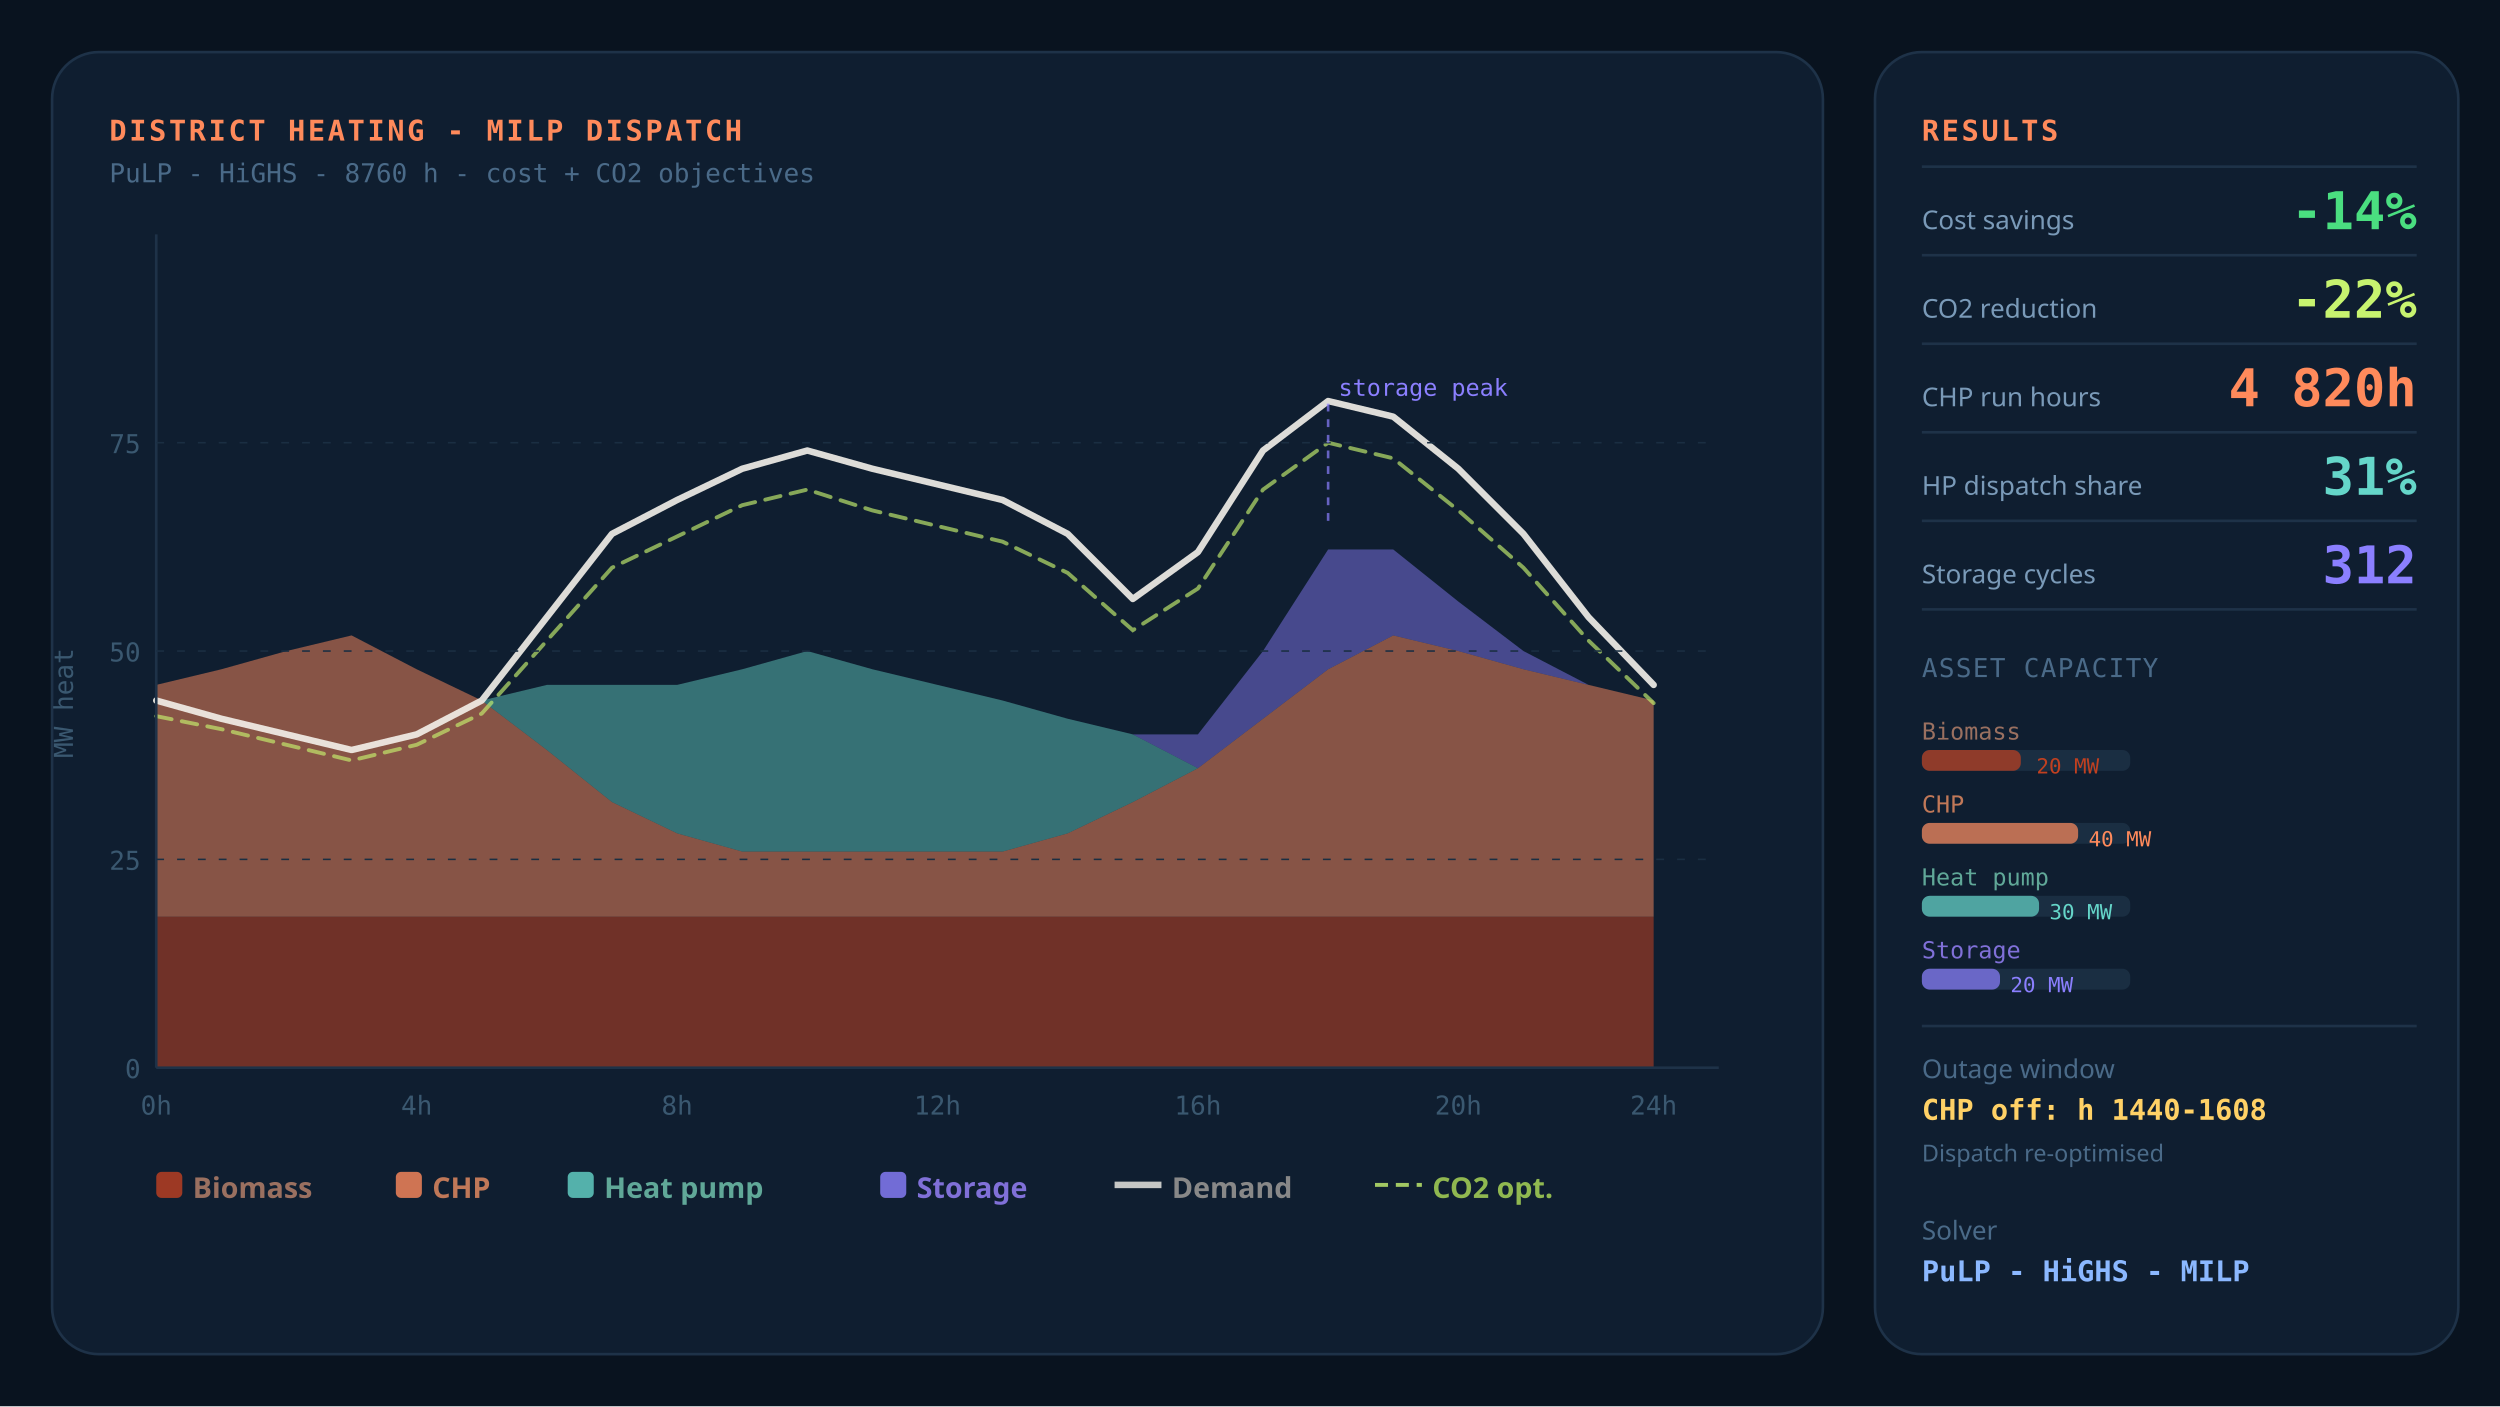
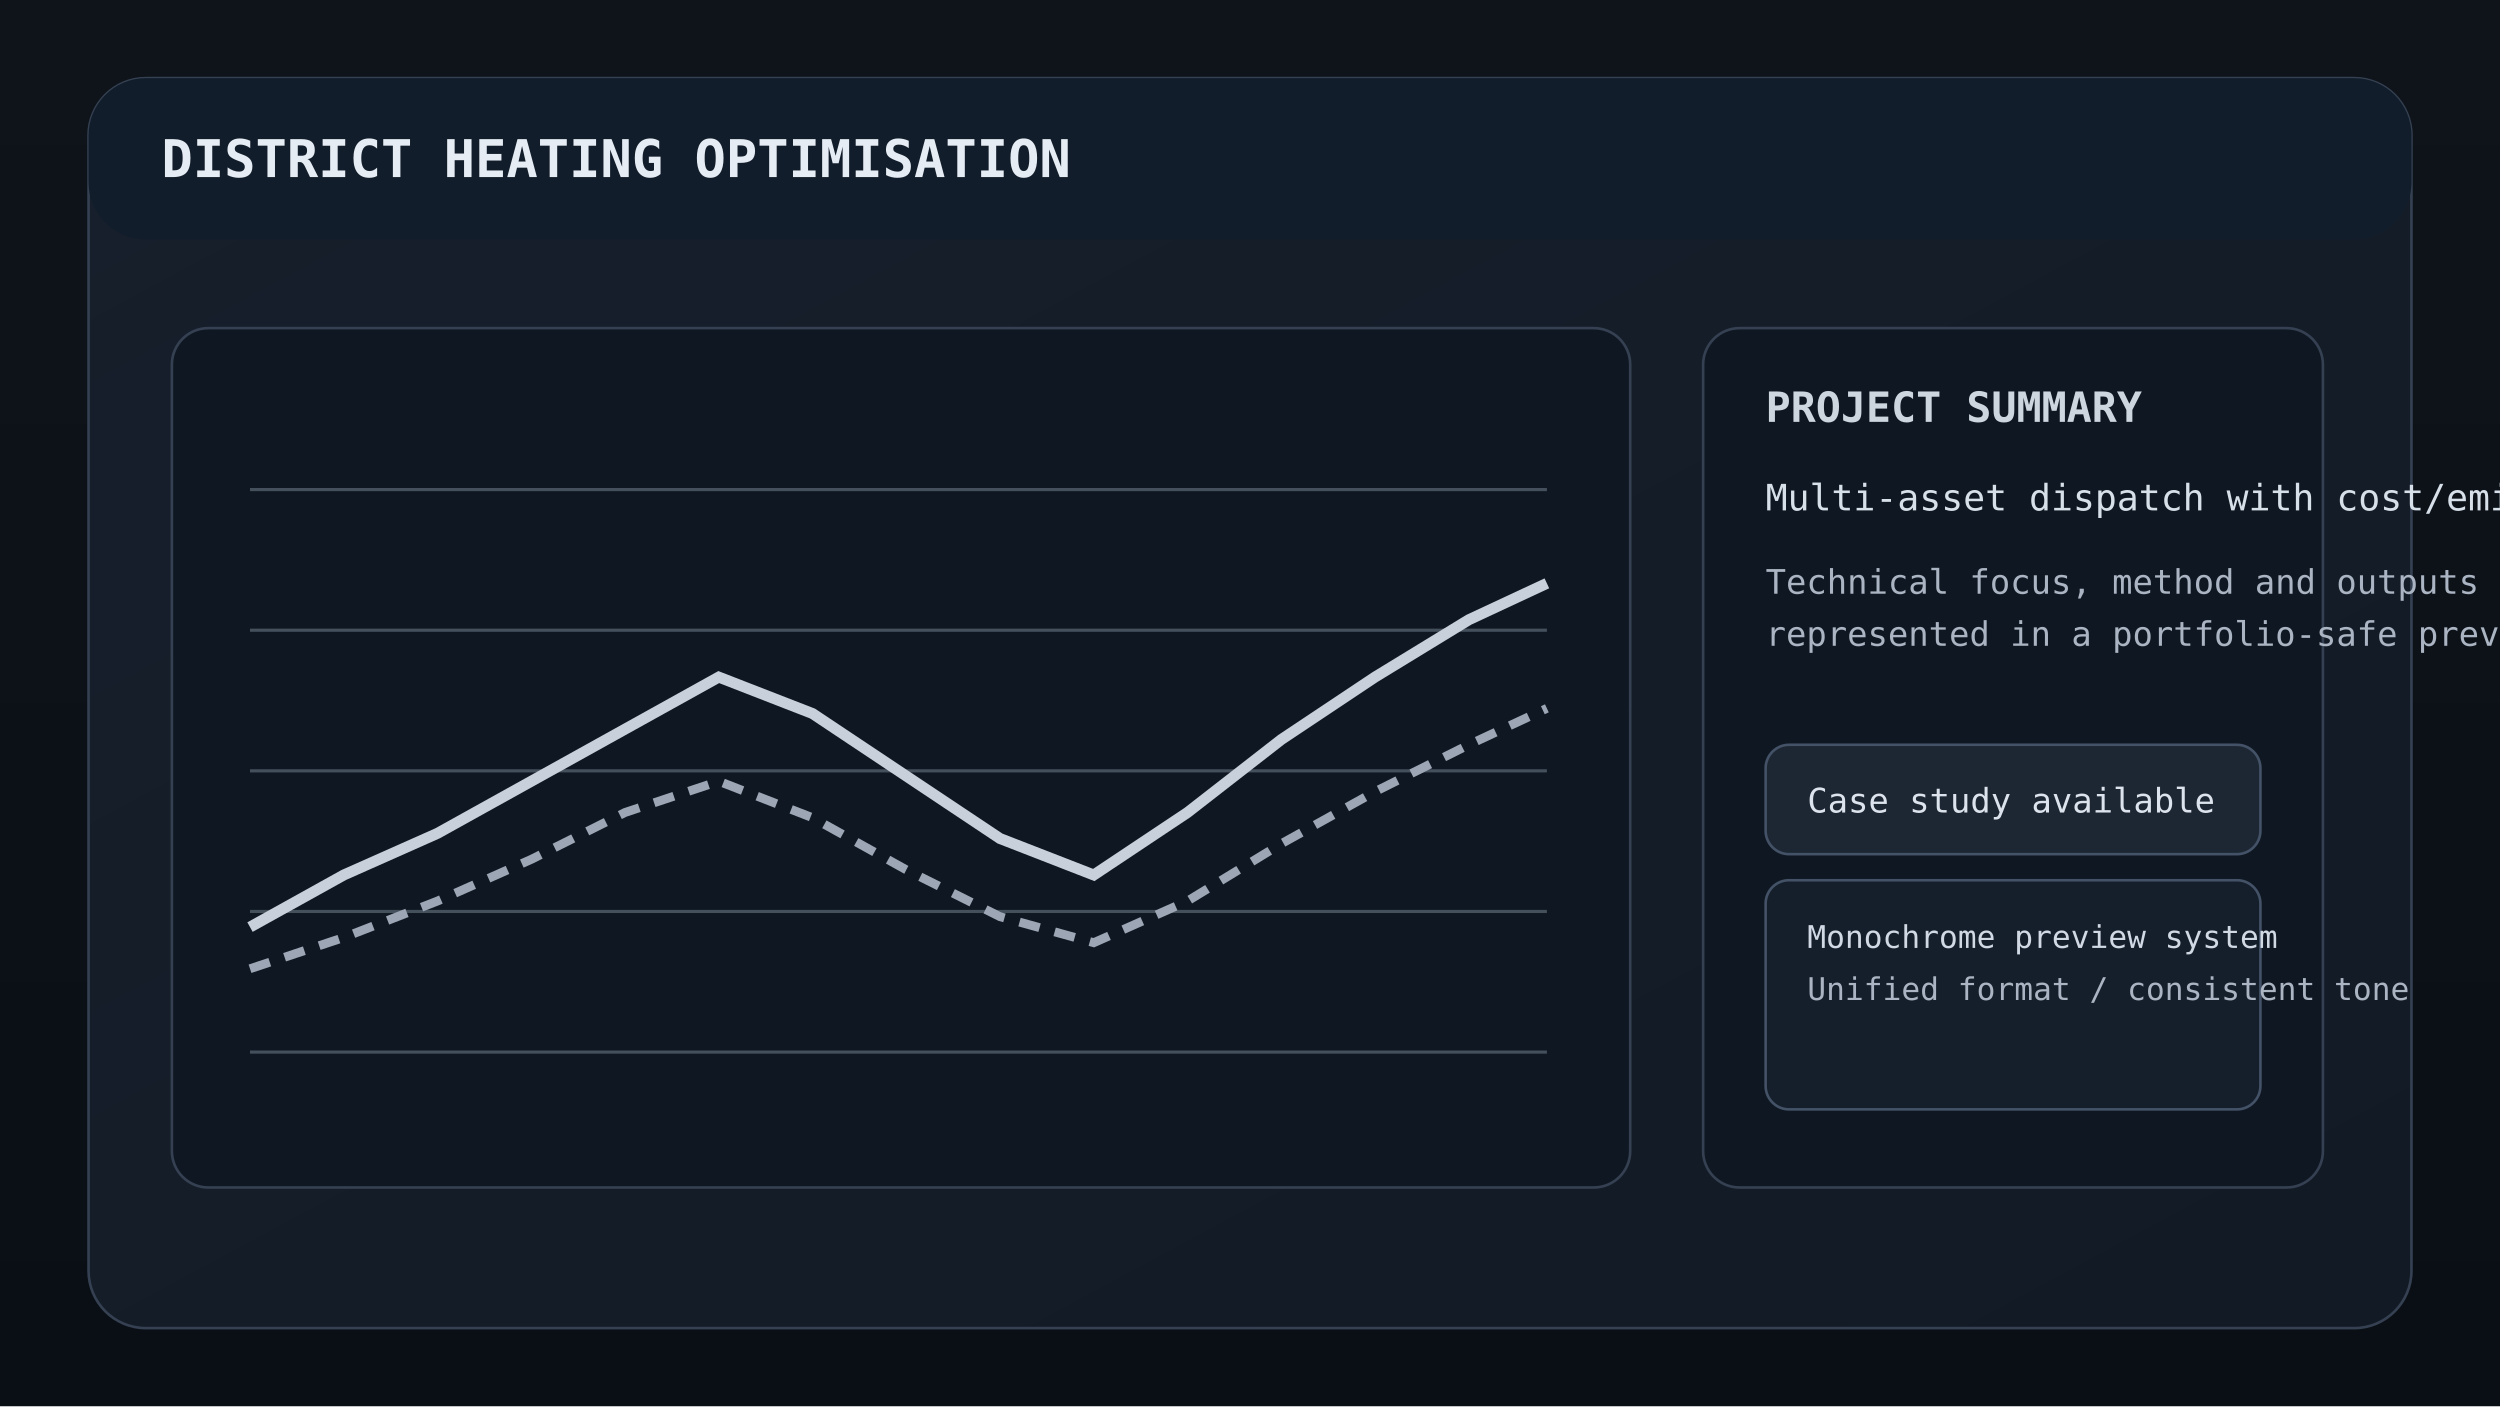
- <svg xmlns="http://www.w3.org/2000/svg" viewBox="0 0 960 540" role="img" aria-label="District heating multi-asset dispatch optimisation">
-   <rect width="960" height="540" fill="#09131f" />
-   <rect x="20" y="20" width="680" height="500" rx="18" fill="#0f1e30" stroke="#1e3248" stroke-width="1" />
-   <rect x="720" y="20" width="224" height="500" rx="18" fill="#0f1e30" stroke="#1e3248" stroke-width="1" />
-   <text x="42" y="54" fill="#ff8a5b" font-family="ui-monospace,monospace" font-size="11" font-weight="700" letter-spacing="1">DISTRICT HEATING - MILP DISPATCH</text>
-   <text x="42" y="70" fill="#4a6a88" font-family="ui-monospace,monospace" font-size="10">PuLP - HiGHS - 8760 h - cost + CO2 objectives</text>
-   <path d="M60,352 L85,352 L110,352 L135,352 L160,352 L185,352 L210,352 L235,352 L260,352 L285,352 L310,352 L335,352 L360,352 L385,352 L410,352 L435,352 L460,352 L485,352 L510,352 L535,352 L560,352 L585,352 L610,352 L635,352 L635,410 L60,410 Z" fill="#c04020" opacity="0.55" />
-   <path d="M60,263 L85,257 L110,250 L135,244 L160,257 L185,269 L210,288 L235,308 L260,320 L285,327 L310,327 L335,327 L360,327 L385,327 L410,320 L435,308 L460,295 L485,276 L510,257 L535,244 L560,250 L585,257 L610,263 L635,269 L635,352 L610,352 L585,352 L560,352 L535,352 L510,352 L485,352 L460,352 L435,352 L410,352 L385,352 L360,352 L335,352 L310,352 L285,352 L260,352 L235,352 L210,352 L185,352 L160,352 L135,352 L110,352 L85,352 L60,352 Z" fill="#ff8a5b" opacity="0.5" />
-   <path d="M60,263 L85,257 L110,250 L135,244 L160,257 L185,269 L210,263 L235,263 L260,263 L285,257 L310,250 L335,257 L360,263 L385,269 L410,276 L435,282 L460,295 L485,276 L510,257 L535,244 L560,250 L585,257 L610,263 L635,269 L635,269 L610,263 L585,257 L560,250 L535,244 L510,257 L485,276 L460,295 L435,308 L410,320 L385,327 L360,327 L335,327 L310,327 L285,327 L260,320 L235,308 L210,288 L185,269 L160,257 L135,244 L110,250 L85,257 L60,263 Z" fill="#65d6c9" opacity="0.45" />
-   <path d="M60,263 L85,257 L110,250 L135,244 L160,257 L185,269 L210,263 L235,263 L260,263 L285,257 L310,250 L335,257 L360,263 L385,269 L410,276 L435,282 L460,282 L485,250 L510,211 L535,211 L560,231 L585,250 L610,263 L635,269 L635,269 L610,263 L585,257 L560,250 L535,244 L510,257 L485,276 L460,295 L435,282 L410,276 L385,269 L360,263 L335,257 L310,250 L285,257 L260,263 L235,263 L210,263 L185,269 L160,257 L135,244 L110,250 L85,257 L60,263 Z" fill="#8b7fff" opacity="0.45" />
-   <polyline points="60,269 85,276 110,282 135,288 160,282 185,269 210,237 235,205 260,192 285,180 310,173 335,180 360,186 385,192 410,205 435,230 460,212 485,173 510,154 535,160 560,180 585,205 610,237 635,263" fill="none" stroke="#f4f1ea" stroke-width="2.5" stroke-linejoin="round" stroke-linecap="round" opacity="0.9" />
-   <polyline points="60,275 85,280 110,286 135,292 160,286 185,274 210,246 235,218 260,206 285,194 310,188 335,196 360,202 385,208 410,220 435,242 460,226 485,188 510,170 535,176 560,196 585,218 610,246 635,270" fill="none" stroke="#c7f36f" stroke-width="1.5" stroke-dasharray="6 4" stroke-linecap="round" opacity="0.65" />
-   <line x1="60" y1="410" x2="660" y2="410" stroke="#1e3248" stroke-width="1" />
-   <line x1="60" y1="90" x2="60" y2="410" stroke="#1e3248" stroke-width="1" />
-   <g stroke="#1a2e42" stroke-width="0.6" stroke-dasharray="3 5">
-     <line x1="60" y1="250" x2="660" y2="250" />
-     <line x1="60" y1="330" x2="660" y2="330" />
-     <line x1="60" y1="170" x2="660" y2="170" />
+ <svg xmlns="http://www.w3.org/2000/svg" viewBox="0 0 960 540" role="img" aria-label="Multi-asset dispatch with cost/emissions tradeoff">
+   <defs>
+     <linearGradient id="bg" x1="0" y1="0" x2="0" y2="1">
+       <stop offset="0" stop-color="#0f141b" />
+       <stop offset="1" stop-color="#0a0f15" />
+     </linearGradient>
+     <linearGradient id="panel" x1="0" y1="0" x2="1" y2="1">
+       <stop offset="0" stop-color="#161f2b" />
+       <stop offset="1" stop-color="#121a25" />
+     </linearGradient>
+   </defs>
+   <rect width="960" height="540" fill="url(#bg)" />
+   <rect x="34" y="30" width="892" height="480" rx="22" fill="url(#panel)" stroke="#354152" />
+   <rect x="34" y="30" width="892" height="62" rx="22" fill="#121d2b" />
+   <text x="62" y="68" fill="#e6ecf3" font-family="ui-monospace, SFMono-Regular, Menlo, monospace" font-size="20" font-weight="700">DISTRICT HEATING OPTIMISATION</text>
+   <rect x="66" y="126" width="560" height="330" rx="14" fill="#0f1722" stroke="#354152" />
+   <g stroke="#5d6876" stroke-width="1.2" opacity="0.7">
+     <line x1="96" y1="404" x2="594" y2="404" />
+     <line x1="96" y1="350" x2="594" y2="350" />
+     <line x1="96" y1="296" x2="594" y2="296" />
+     <line x1="96" y1="242" x2="594" y2="242" />
+     <line x1="96" y1="188" x2="594" y2="188" />
  </g>
-   <g fill="#3a5870" font-family="ui-monospace,monospace" font-size="10" text-anchor="end">
-     <text x="54" y="414">0</text>
-     <text x="54" y="334">25</text>
-     <text x="54" y="254">50</text>
-     <text x="54" y="174">75</text>
-   </g>
-   <text transform="rotate(-90 28 270)" x="28" y="270" fill="#3a5870" font-family="ui-monospace,monospace" font-size="10" text-anchor="middle">MW heat</text>
-   <g fill="#3a5870" font-family="ui-monospace,monospace" font-size="10" text-anchor="middle">
-     <text x="60" y="428">0h</text>
-     <text x="160" y="428">4h</text>
-     <text x="260" y="428">8h</text>
-     <text x="360" y="428">12h</text>
-     <text x="460" y="428">16h</text>
-     <text x="560" y="428">20h</text>
-     <text x="635" y="428">24h</text>
-   </g>
-   <g font-family="system-ui,sans-serif" font-size="11" font-weight="600">
-     <rect x="60" y="450" width="10" height="10" rx="2" fill="#c04020" opacity="0.8" />
-     <text x="74" y="460" fill="#9a7060">Biomass</text>
-     <rect x="152" y="450" width="10" height="10" rx="2" fill="#ff8a5b" opacity="0.8" />
-     <text x="166" y="460" fill="#c07858">CHP</text>
-     <rect x="218" y="450" width="10" height="10" rx="2" fill="#65d6c9" opacity="0.8" />
-     <text x="232" y="460" fill="#60a898">Heat pump</text>
-     <rect x="338" y="450" width="10" height="10" rx="2" fill="#8b7fff" opacity="0.8" />
-     <text x="352" y="460" fill="#8070d8">Storage</text>
-     <line x1="428" y1="455" x2="446" y2="455" stroke="#f4f1ea" stroke-width="2.5" opacity="0.8" />
-     <text x="450" y="460" fill="#888888">Demand</text>
-     <line x1="528" y1="455" x2="546" y2="455" stroke="#c7f36f" stroke-width="1.5" stroke-dasharray="5 3" opacity="0.8" />
-     <text x="550" y="460" fill="#90b850">CO2 opt.</text>
-   </g>
-   <line x1="510" y1="155" x2="510" y2="200" stroke="#8b7fff" stroke-width="1" stroke-dasharray="3 3" opacity="0.7" />
-   <text x="514" y="152" fill="#8b7fff" font-family="ui-monospace,monospace" font-size="9">storage peak</text>
-   <text x="738" y="54" fill="#ff8a5b" font-family="ui-monospace,monospace" font-size="11" font-weight="700" letter-spacing="1">RESULTS</text>
-   <line x1="738" y1="64" x2="928" y2="64" stroke="#1e3248" stroke-width="1" />
-   <text x="738" y="88" fill="#7a9ab8" font-family="system-ui,sans-serif" font-size="10">Cost savings</text>
-   <text x="928" y="88" fill="#4ade80" font-family="ui-monospace,monospace" font-size="20" font-weight="700" text-anchor="end">-14%</text>
-   <line x1="738" y1="98" x2="928" y2="98" stroke="#1e3248" stroke-width="1" />
-   <text x="738" y="122" fill="#7a9ab8" font-family="system-ui,sans-serif" font-size="10">CO2 reduction</text>
-   <text x="928" y="122" fill="#c7f36f" font-family="ui-monospace,monospace" font-size="20" font-weight="700" text-anchor="end">-22%</text>
-   <line x1="738" y1="132" x2="928" y2="132" stroke="#1e3248" stroke-width="1" />
-   <text x="738" y="156" fill="#7a9ab8" font-family="system-ui,sans-serif" font-size="10">CHP run hours</text>
-   <text x="928" y="156" fill="#ff8a5b" font-family="ui-monospace,monospace" font-size="20" font-weight="700" text-anchor="end">4 820h</text>
-   <line x1="738" y1="166" x2="928" y2="166" stroke="#1e3248" stroke-width="1" />
-   <text x="738" y="190" fill="#7a9ab8" font-family="system-ui,sans-serif" font-size="10">HP dispatch share</text>
-   <text x="928" y="190" fill="#65d6c9" font-family="ui-monospace,monospace" font-size="20" font-weight="700" text-anchor="end">31%</text>
-   <line x1="738" y1="200" x2="928" y2="200" stroke="#1e3248" stroke-width="1" />
-   <text x="738" y="224" fill="#7a9ab8" font-family="system-ui,sans-serif" font-size="10">Storage cycles</text>
-   <text x="928" y="224" fill="#8b7fff" font-family="ui-monospace,monospace" font-size="20" font-weight="700" text-anchor="end">312</text>
-   <line x1="738" y1="234" x2="928" y2="234" stroke="#1e3248" stroke-width="1" />
-   <text x="738" y="260" fill="#4a6a88" font-family="ui-monospace,monospace" font-size="10" letter-spacing="0.5">ASSET CAPACITY</text>
-   <g font-family="ui-monospace,monospace" font-size="9">
-     <text x="738" y="284" fill="#9a7060">Biomass</text>
-     <rect x="738" y="288" width="80" height="8" rx="3" fill="#1a2e42" />
-     <rect x="738" y="288" width="38" height="8" rx="3" fill="#c04020" opacity="0.7" />
-     <text x="782" y="297" fill="#c04020" font-size="8">20 MW</text>
-     <text x="738" y="312" fill="#c07858">CHP</text>
-     <rect x="738" y="316" width="80" height="8" rx="3" fill="#1a2e42" />
-     <rect x="738" y="316" width="60" height="8" rx="3" fill="#ff8a5b" opacity="0.7" />
-     <text x="802" y="325" fill="#ff8a5b" font-size="8">40 MW</text>
-     <text x="738" y="340" fill="#60a898">Heat pump</text>
-     <rect x="738" y="344" width="80" height="8" rx="3" fill="#1a2e42" />
-     <rect x="738" y="344" width="45" height="8" rx="3" fill="#65d6c9" opacity="0.7" />
-     <text x="787" y="353" fill="#65d6c9" font-size="8">30 MW</text>
-     <text x="738" y="368" fill="#8070d8">Storage</text>
-     <rect x="738" y="372" width="80" height="8" rx="3" fill="#1a2e42" />
-     <rect x="738" y="372" width="30" height="8" rx="3" fill="#8b7fff" opacity="0.7" />
-     <text x="772" y="381" fill="#8b7fff" font-size="8">20 MW</text>
-   </g>
-   <line x1="738" y1="394" x2="928" y2="394" stroke="#1e3248" stroke-width="1" />
-   <text x="738" y="414" fill="#4a6a88" font-family="system-ui,sans-serif" font-size="10">Outage window</text>
-   <text x="738" y="430" fill="#ffd166" font-family="ui-monospace,monospace" font-size="11" font-weight="600">CHP off: h 1440-1608</text>
-   <text x="738" y="446" fill="#4a6a88" font-family="system-ui,sans-serif" font-size="9">Dispatch re-optimised</text>
-   <text x="738" y="476" fill="#4a6a88" font-family="system-ui,sans-serif" font-size="10">Solver</text>
-   <text x="738" y="492" fill="#8bb8ff" font-family="ui-monospace,monospace" font-size="11" font-weight="600">PuLP - HiGHS - MILP</text>
+   <polyline points="96,356 132,336 168,320 204,300 240,280 276,260 312,274 348,298 384,322 420,336 456,312 492,284 528,260 564,238 594,224" fill="none" stroke="#c8d0db" stroke-width="4.2" />
+   <polyline points="96,372 132,360 168,346 204,330 240,312 276,300 312,314 348,334 384,352 420,362 456,346 492,324 528,304 564,286 594,272" fill="none" stroke="#9ca6b5" stroke-width="3.4" stroke-dasharray="8 6" />
+   <rect x="654" y="126" width="238" height="330" rx="14" fill="#0f1722" stroke="#354152" />
+   <text x="678" y="162" fill="#cdd5df" font-family="ui-monospace,monospace" font-size="16" font-weight="700">PROJECT SUMMARY</text>
+   <text x="678" y="196" fill="#d7dfe8" font-family="ui-monospace,monospace" font-size="14">Multi-asset dispatch with cost/emissions tradeoff</text>
+   <text x="678" y="228" fill="#aab4c2" font-family="ui-monospace,monospace" font-size="13">Technical focus, method and outputs</text>
+   <text x="678" y="248" fill="#aab4c2" font-family="ui-monospace,monospace" font-size="13">represented in a portfolio-safe preview</text>
+   <rect x="678" y="286" width="190" height="42" rx="9" fill="#1d2734" stroke="#445267" />
+   <text x="694" y="312" fill="#dce3ec" font-family="ui-monospace,monospace" font-size="13">Case study available</text>
+   <rect x="678" y="338" width="190" height="88" rx="9" fill="#151f2b" stroke="#445267" />
+   <text x="694" y="364" fill="#d0d9e4" font-family="ui-monospace,monospace" font-size="12">Monochrome preview system</text>
+   <text x="694" y="384" fill="#aab4c2" font-family="ui-monospace,monospace" font-size="12">Unified format / consistent tone</text>
</svg>
